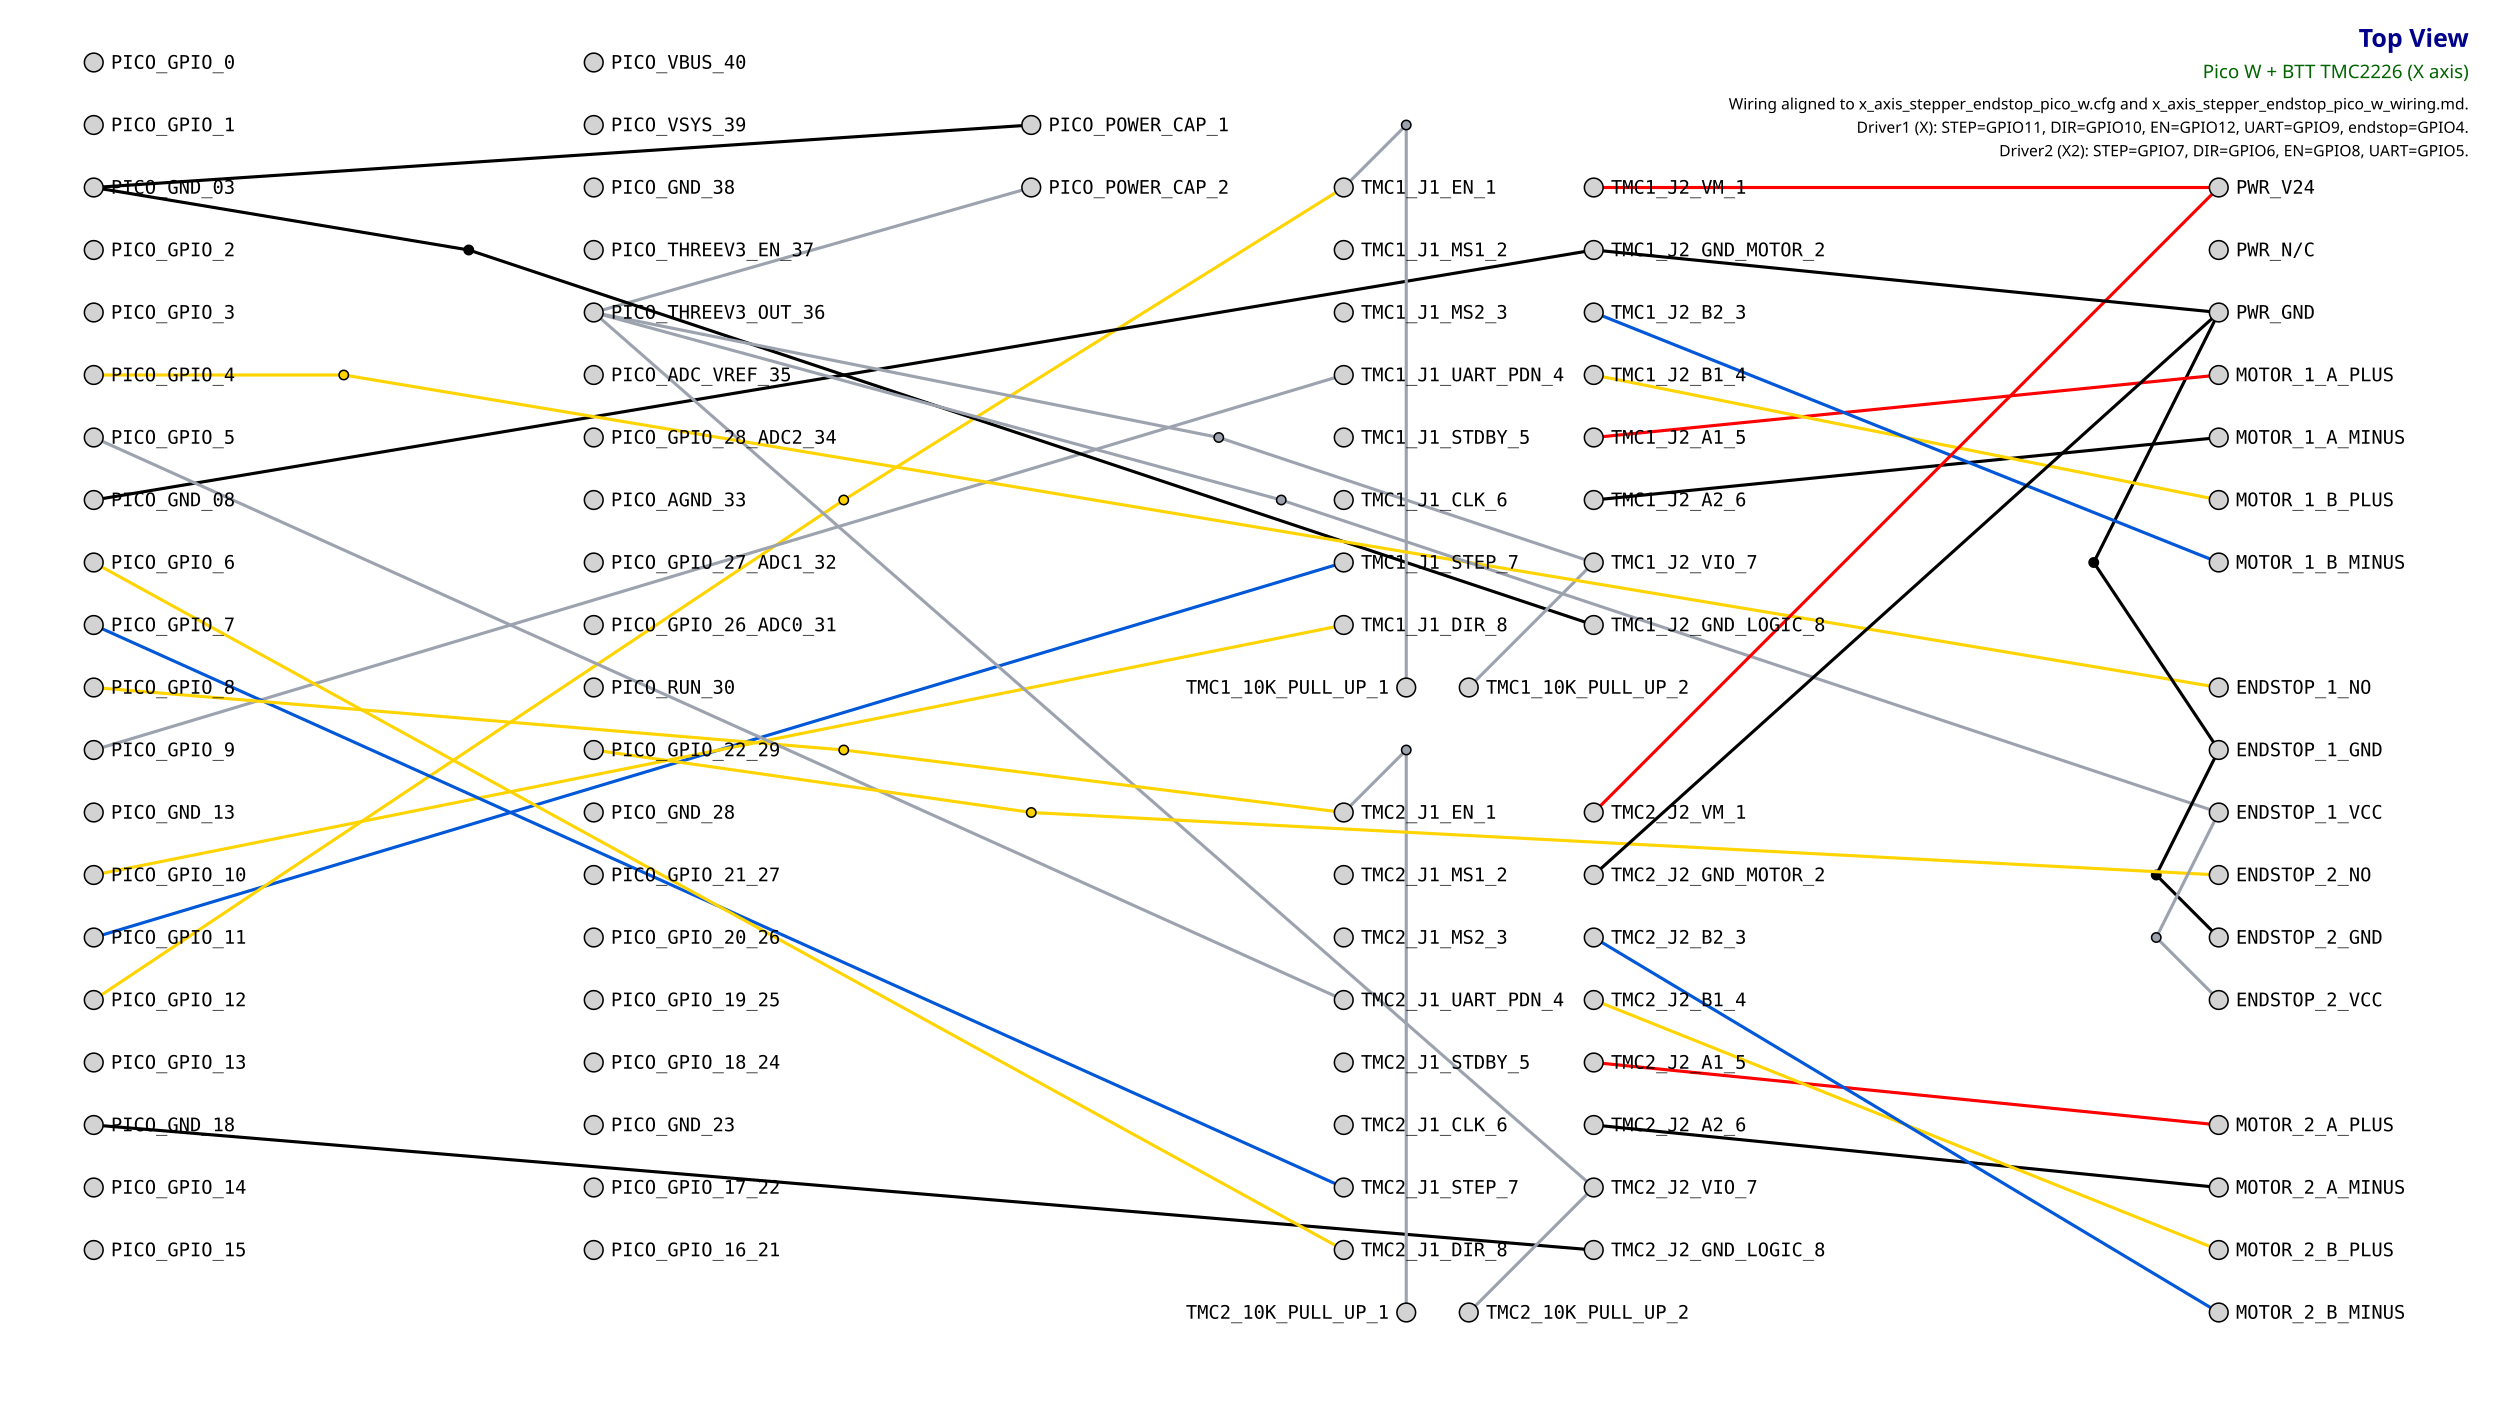
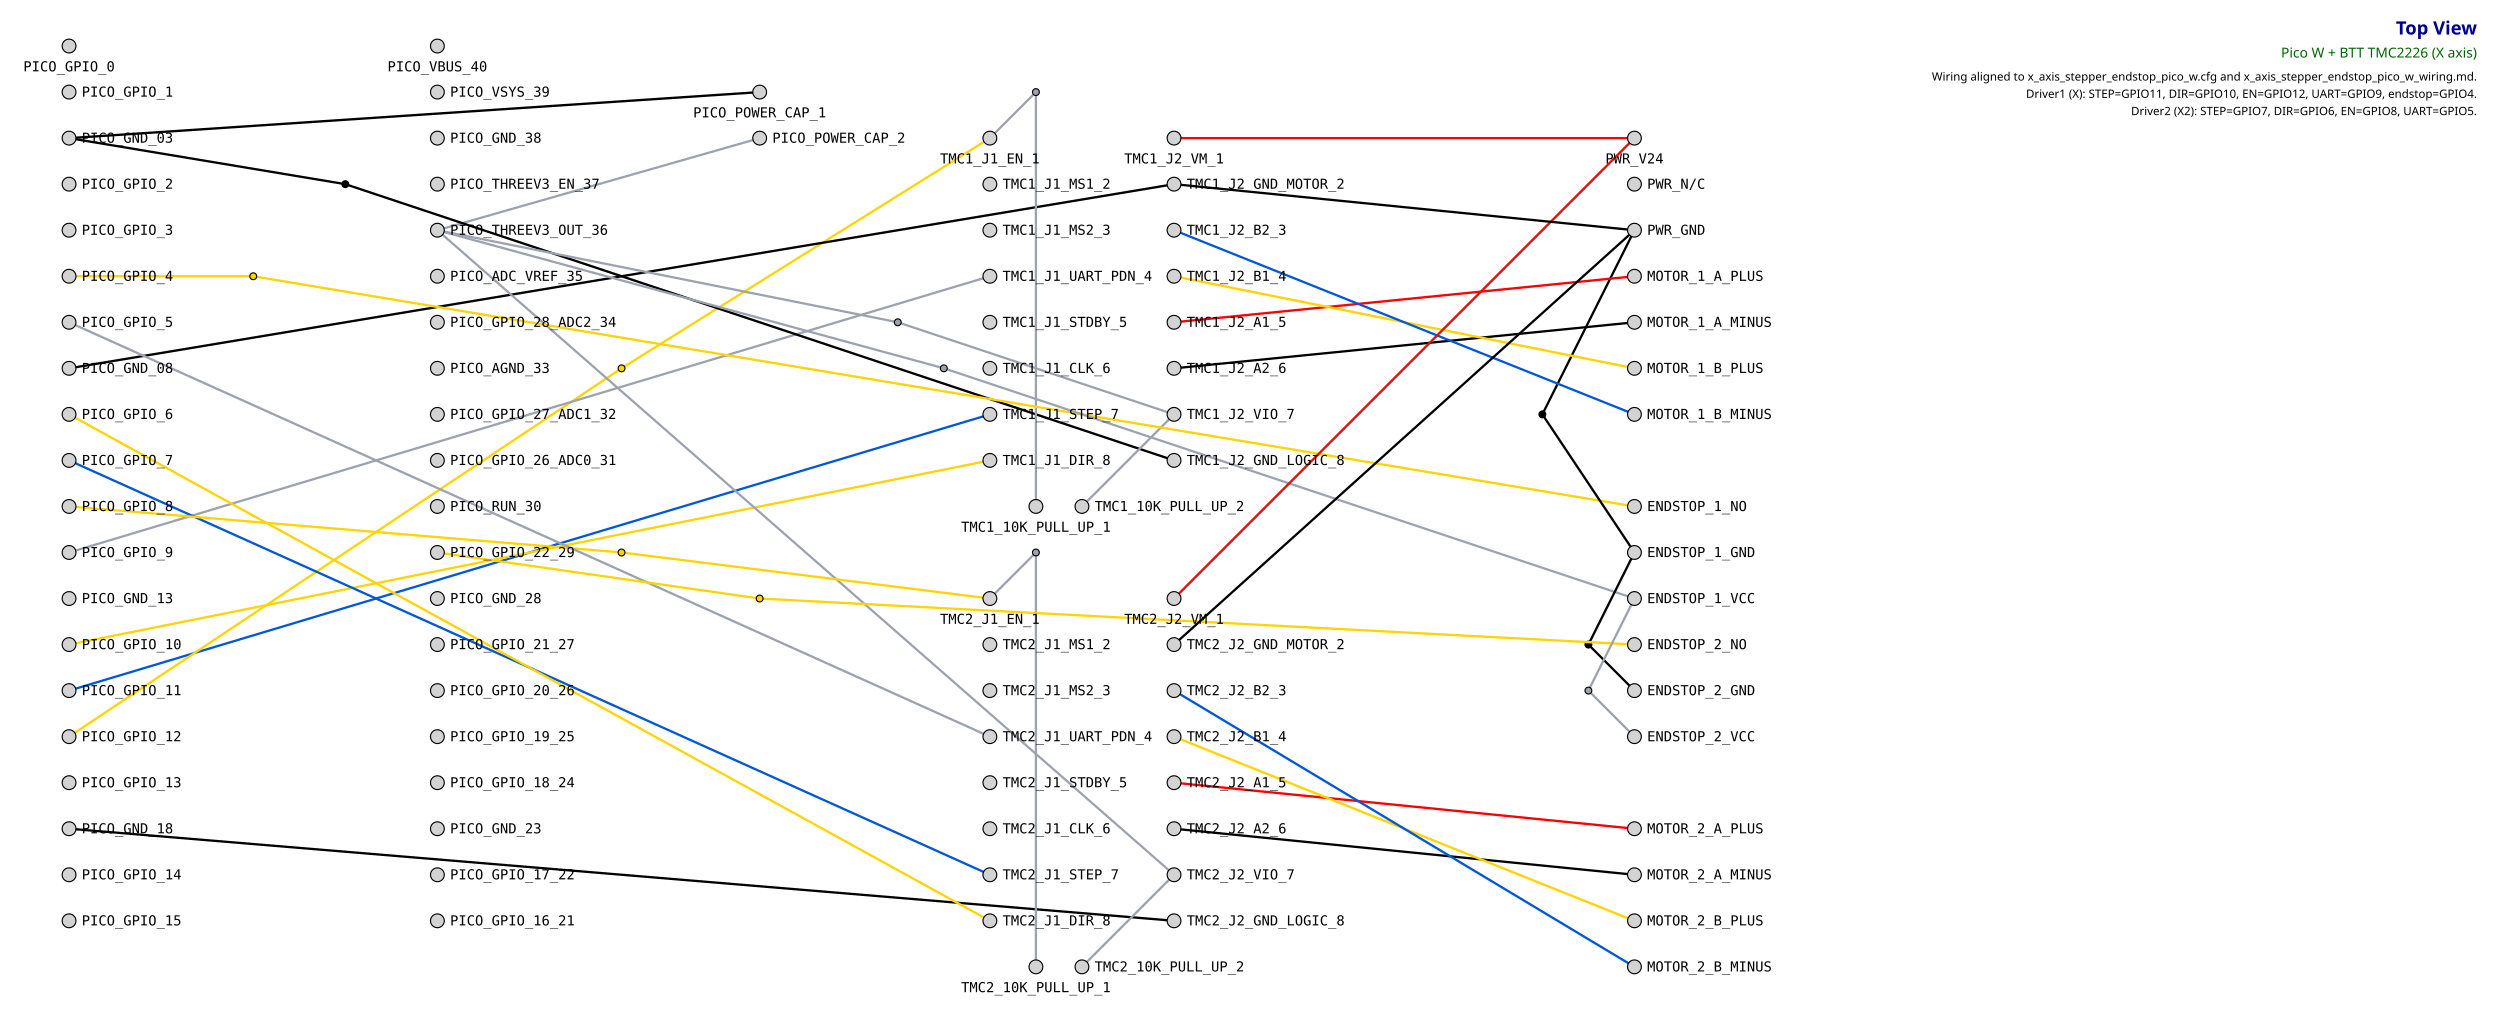
- <svg xmlns="http://www.w3.org/2000/svg" viewBox="0 0 1600 900" width="100%" height="100%">
+ <svg xmlns="http://www.w3.org/2000/svg" viewBox="0 0 2172 900" width="100%" height="100%">
  <line x1="60" y1="120" x2="660" y2="80" stroke="#000000" stroke-width="2" />
  <line x1="660" y1="120" x2="380" y2="200" stroke="#9ca3af" stroke-width="2" />
  <line x1="60" y1="600" x2="860" y2="360" stroke="#0057d8" stroke-width="2" />
  <line x1="60" y1="560" x2="860" y2="400" stroke="#ffd400" stroke-width="2" />
  <line x1="60" y1="640" x2="540" y2="320" stroke="#ffd400" stroke-width="2" />
  <line x1="540" y1="320" x2="860" y2="120" stroke="#ffd400" stroke-width="2" />
  <circle cx="540" cy="320" r="3" fill="#ffd400" stroke="black" stroke-width="1" />
  <line x1="60" y1="480" x2="860" y2="240" stroke="#9ca3af" stroke-width="2" />
  <line x1="60" y1="120" x2="300" y2="160" stroke="#000000" stroke-width="2" />
  <line x1="300" y1="160" x2="1020" y2="400" stroke="#000000" stroke-width="2" />
  <circle cx="300" cy="160" r="3" fill="#000000" stroke="black" stroke-width="1" />
  <line x1="60" y1="320" x2="1020" y2="160" stroke="#000000" stroke-width="2" />
  <line x1="380" y1="200" x2="780" y2="280" stroke="#9ca3af" stroke-width="2" />
  <line x1="780" y1="280" x2="1020" y2="360" stroke="#9ca3af" stroke-width="2" />
  <circle cx="780" cy="280" r="3" fill="#9ca3af" stroke="black" stroke-width="1" />
  <line x1="1020" y1="360" x2="940" y2="440" stroke="#9ca3af" stroke-width="2" />
  <line x1="900" y1="440" x2="900" y2="80" stroke="#9ca3af" stroke-width="2" />
  <line x1="900" y1="80" x2="860" y2="120" stroke="#9ca3af" stroke-width="2" />
  <circle cx="900" cy="80" r="3" fill="#9ca3af" stroke="black" stroke-width="1" />
  <line x1="60" y1="720" x2="1020" y2="800" stroke="#000000" stroke-width="2" />
  <line x1="380" y1="200" x2="1020" y2="760" stroke="#9ca3af" stroke-width="2" />
  <line x1="1020" y1="760" x2="940" y2="840" stroke="#9ca3af" stroke-width="2" />
  <line x1="900" y1="840" x2="900" y2="480" stroke="#9ca3af" stroke-width="2" />
  <line x1="900" y1="480" x2="860" y2="520" stroke="#9ca3af" stroke-width="2" />
  <circle cx="900" cy="480" r="3" fill="#9ca3af" stroke="black" stroke-width="1" />
  <line x1="60" y1="400" x2="860" y2="760" stroke="#0057d8" stroke-width="2" />
  <line x1="60" y1="360" x2="860" y2="800" stroke="#ffd400" stroke-width="2" />
  <line x1="60" y1="440" x2="540" y2="480" stroke="#ffd400" stroke-width="2" />
  <line x1="540" y1="480" x2="860" y2="520" stroke="#ffd400" stroke-width="2" />
  <circle cx="540" cy="480" r="3" fill="#ffd400" stroke="black" stroke-width="1" />
  <line x1="60" y1="280" x2="860" y2="640" stroke="#9ca3af" stroke-width="2" />
  <line x1="60" y1="240" x2="220" y2="240" stroke="#ffd400" stroke-width="2" />
  <line x1="220" y1="240" x2="1420" y2="440" stroke="#ffd400" stroke-width="2" />
  <circle cx="220" cy="240" r="3" fill="#ffd400" stroke="black" stroke-width="1" />
  <line x1="1420" y1="200" x2="1340" y2="360" stroke="#000000" stroke-width="2" />
  <line x1="1340" y1="360" x2="1420" y2="480" stroke="#000000" stroke-width="2" />
  <circle cx="1340" cy="360" r="3" fill="#000000" stroke="black" stroke-width="1" />
  <line x1="1420" y1="520" x2="820" y2="320" stroke="#9ca3af" stroke-width="2" />
  <line x1="820" y1="320" x2="380" y2="200" stroke="#9ca3af" stroke-width="2" />
  <circle cx="820" cy="320" r="3" fill="#9ca3af" stroke="black" stroke-width="1" />
  <line x1="1420" y1="480" x2="1380" y2="560" stroke="#000000" stroke-width="2" />
  <line x1="1380" y1="560" x2="1420" y2="600" stroke="#000000" stroke-width="2" />
  <circle cx="1380" cy="560" r="3" fill="#000000" stroke="black" stroke-width="1" />
  <line x1="380" y1="480" x2="660" y2="520" stroke="#ffd400" stroke-width="2" />
  <line x1="660" y1="520" x2="1420" y2="560" stroke="#ffd400" stroke-width="2" />
  <circle cx="660" cy="520" r="3" fill="#ffd400" stroke="black" stroke-width="1" />
  <line x1="1420" y1="640" x2="1380" y2="600" stroke="#9ca3af" stroke-width="2" />
  <line x1="1380" y1="600" x2="1420" y2="520" stroke="#9ca3af" stroke-width="2" />
  <circle cx="1380" cy="600" r="3" fill="#9ca3af" stroke="black" stroke-width="1" />
  <line x1="1420" y1="240" x2="1020" y2="280" stroke="#ff0000" stroke-width="2" />
  <line x1="1420" y1="280" x2="1020" y2="320" stroke="#000000" stroke-width="2" />
  <line x1="1420" y1="320" x2="1020" y2="240" stroke="#ffd400" stroke-width="2" />
  <line x1="1420" y1="360" x2="1020" y2="200" stroke="#0057d8" stroke-width="2" />
  <line x1="1420" y1="720" x2="1020" y2="680" stroke="#ff0000" stroke-width="2" />
  <line x1="1420" y1="760" x2="1020" y2="720" stroke="#000000" stroke-width="2" />
  <line x1="1420" y1="800" x2="1020" y2="640" stroke="#ffd400" stroke-width="2" />
  <line x1="1420" y1="840" x2="1020" y2="600" stroke="#0057d8" stroke-width="2" />
  <line x1="1420" y1="120" x2="1020" y2="120" stroke="#ff0000" stroke-width="2" />
  <line x1="1420" y1="120" x2="1020" y2="520" stroke="#ff0000" stroke-width="2" />
  <line x1="1420" y1="200" x2="1020" y2="160" stroke="#000000" stroke-width="2" />
  <line x1="1420" y1="200" x2="1020" y2="560" stroke="#000000" stroke-width="2" />
  <circle cx="60" cy="40" r="6" fill="lightgray" stroke="black" />
-   <text x="71" y="44" font-size="12px" font-family="monospace" text-anchor="start">PICO_GPIO_0</text>
+   <text x="60" y="62" font-size="12px" font-family="monospace" text-anchor="middle">PICO_GPIO_0</text>
  <circle cx="60" cy="80" r="6" fill="lightgray" stroke="black" />
  <text x="71" y="84" font-size="12px" font-family="monospace" text-anchor="start">PICO_GPIO_1</text>
  <circle cx="60" cy="120" r="6" fill="lightgray" stroke="black" />
  <text x="71" y="124" font-size="12px" font-family="monospace" text-anchor="start">PICO_GND_03</text>
  <circle cx="60" cy="160" r="6" fill="lightgray" stroke="black" />
  <text x="71" y="164" font-size="12px" font-family="monospace" text-anchor="start">PICO_GPIO_2</text>
  <circle cx="60" cy="200" r="6" fill="lightgray" stroke="black" />
  <text x="71" y="204" font-size="12px" font-family="monospace" text-anchor="start">PICO_GPIO_3</text>
  <circle cx="60" cy="240" r="6" fill="lightgray" stroke="black" />
  <text x="71" y="244" font-size="12px" font-family="monospace" text-anchor="start">PICO_GPIO_4</text>
  <circle cx="60" cy="280" r="6" fill="lightgray" stroke="black" />
  <text x="71" y="284" font-size="12px" font-family="monospace" text-anchor="start">PICO_GPIO_5</text>
  <circle cx="60" cy="320" r="6" fill="lightgray" stroke="black" />
  <text x="71" y="324" font-size="12px" font-family="monospace" text-anchor="start">PICO_GND_08</text>
  <circle cx="60" cy="360" r="6" fill="lightgray" stroke="black" />
  <text x="71" y="364" font-size="12px" font-family="monospace" text-anchor="start">PICO_GPIO_6</text>
  <circle cx="60" cy="400" r="6" fill="lightgray" stroke="black" />
  <text x="71" y="404" font-size="12px" font-family="monospace" text-anchor="start">PICO_GPIO_7</text>
  <circle cx="60" cy="440" r="6" fill="lightgray" stroke="black" />
  <text x="71" y="444" font-size="12px" font-family="monospace" text-anchor="start">PICO_GPIO_8</text>
  <circle cx="60" cy="480" r="6" fill="lightgray" stroke="black" />
  <text x="71" y="484" font-size="12px" font-family="monospace" text-anchor="start">PICO_GPIO_9</text>
  <circle cx="60" cy="520" r="6" fill="lightgray" stroke="black" />
  <text x="71" y="524" font-size="12px" font-family="monospace" text-anchor="start">PICO_GND_13</text>
  <circle cx="60" cy="560" r="6" fill="lightgray" stroke="black" />
  <text x="71" y="564" font-size="12px" font-family="monospace" text-anchor="start">PICO_GPIO_10</text>
  <circle cx="60" cy="600" r="6" fill="lightgray" stroke="black" />
  <text x="71" y="604" font-size="12px" font-family="monospace" text-anchor="start">PICO_GPIO_11</text>
  <circle cx="60" cy="640" r="6" fill="lightgray" stroke="black" />
  <text x="71" y="644" font-size="12px" font-family="monospace" text-anchor="start">PICO_GPIO_12</text>
  <circle cx="60" cy="680" r="6" fill="lightgray" stroke="black" />
  <text x="71" y="684" font-size="12px" font-family="monospace" text-anchor="start">PICO_GPIO_13</text>
  <circle cx="60" cy="720" r="6" fill="lightgray" stroke="black" />
  <text x="71" y="724" font-size="12px" font-family="monospace" text-anchor="start">PICO_GND_18</text>
  <circle cx="60" cy="760" r="6" fill="lightgray" stroke="black" />
  <text x="71" y="764" font-size="12px" font-family="monospace" text-anchor="start">PICO_GPIO_14</text>
  <circle cx="60" cy="800" r="6" fill="lightgray" stroke="black" />
  <text x="71" y="804" font-size="12px" font-family="monospace" text-anchor="start">PICO_GPIO_15</text>
  <circle cx="380" cy="40" r="6" fill="lightgray" stroke="black" />
-   <text x="391" y="44" font-size="12px" font-family="monospace" text-anchor="start">PICO_VBUS_40</text>
+   <text x="380" y="62" font-size="12px" font-family="monospace" text-anchor="middle">PICO_VBUS_40</text>
  <circle cx="380" cy="80" r="6" fill="lightgray" stroke="black" />
  <text x="391" y="84" font-size="12px" font-family="monospace" text-anchor="start">PICO_VSYS_39</text>
  <circle cx="380" cy="120" r="6" fill="lightgray" stroke="black" />
  <text x="391" y="124" font-size="12px" font-family="monospace" text-anchor="start">PICO_GND_38</text>
  <circle cx="380" cy="160" r="6" fill="lightgray" stroke="black" />
  <text x="391" y="164" font-size="12px" font-family="monospace" text-anchor="start">PICO_THREEV3_EN_37</text>
  <circle cx="380" cy="200" r="6" fill="lightgray" stroke="black" />
  <text x="391" y="204" font-size="12px" font-family="monospace" text-anchor="start">PICO_THREEV3_OUT_36</text>
  <circle cx="380" cy="240" r="6" fill="lightgray" stroke="black" />
  <text x="391" y="244" font-size="12px" font-family="monospace" text-anchor="start">PICO_ADC_VREF_35</text>
  <circle cx="380" cy="280" r="6" fill="lightgray" stroke="black" />
  <text x="391" y="284" font-size="12px" font-family="monospace" text-anchor="start">PICO_GPIO_28_ADC2_34</text>
  <circle cx="380" cy="320" r="6" fill="lightgray" stroke="black" />
  <text x="391" y="324" font-size="12px" font-family="monospace" text-anchor="start">PICO_AGND_33</text>
  <circle cx="380" cy="360" r="6" fill="lightgray" stroke="black" />
  <text x="391" y="364" font-size="12px" font-family="monospace" text-anchor="start">PICO_GPIO_27_ADC1_32</text>
  <circle cx="380" cy="400" r="6" fill="lightgray" stroke="black" />
  <text x="391" y="404" font-size="12px" font-family="monospace" text-anchor="start">PICO_GPIO_26_ADC0_31</text>
  <circle cx="380" cy="440" r="6" fill="lightgray" stroke="black" />
  <text x="391" y="444" font-size="12px" font-family="monospace" text-anchor="start">PICO_RUN_30</text>
  <circle cx="380" cy="480" r="6" fill="lightgray" stroke="black" />
  <text x="391" y="484" font-size="12px" font-family="monospace" text-anchor="start">PICO_GPIO_22_29</text>
  <circle cx="380" cy="520" r="6" fill="lightgray" stroke="black" />
  <text x="391" y="524" font-size="12px" font-family="monospace" text-anchor="start">PICO_GND_28</text>
  <circle cx="380" cy="560" r="6" fill="lightgray" stroke="black" />
  <text x="391" y="564" font-size="12px" font-family="monospace" text-anchor="start">PICO_GPIO_21_27</text>
  <circle cx="380" cy="600" r="6" fill="lightgray" stroke="black" />
  <text x="391" y="604" font-size="12px" font-family="monospace" text-anchor="start">PICO_GPIO_20_26</text>
  <circle cx="380" cy="640" r="6" fill="lightgray" stroke="black" />
  <text x="391" y="644" font-size="12px" font-family="monospace" text-anchor="start">PICO_GPIO_19_25</text>
  <circle cx="380" cy="680" r="6" fill="lightgray" stroke="black" />
  <text x="391" y="684" font-size="12px" font-family="monospace" text-anchor="start">PICO_GPIO_18_24</text>
  <circle cx="380" cy="720" r="6" fill="lightgray" stroke="black" />
  <text x="391" y="724" font-size="12px" font-family="monospace" text-anchor="start">PICO_GND_23</text>
  <circle cx="380" cy="760" r="6" fill="lightgray" stroke="black" />
  <text x="391" y="764" font-size="12px" font-family="monospace" text-anchor="start">PICO_GPIO_17_22</text>
  <circle cx="380" cy="800" r="6" fill="lightgray" stroke="black" />
  <text x="391" y="804" font-size="12px" font-family="monospace" text-anchor="start">PICO_GPIO_16_21</text>
  <circle cx="860" cy="120" r="6" fill="lightgray" stroke="black" />
-   <text x="871" y="124" font-size="12px" font-family="monospace" text-anchor="start">TMC1_J1_EN_1</text>
+   <text x="860" y="142" font-size="12px" font-family="monospace" text-anchor="middle">TMC1_J1_EN_1</text>
  <circle cx="860" cy="160" r="6" fill="lightgray" stroke="black" />
  <text x="871" y="164" font-size="12px" font-family="monospace" text-anchor="start">TMC1_J1_MS1_2</text>
  <circle cx="860" cy="200" r="6" fill="lightgray" stroke="black" />
  <text x="871" y="204" font-size="12px" font-family="monospace" text-anchor="start">TMC1_J1_MS2_3</text>
  <circle cx="860" cy="240" r="6" fill="lightgray" stroke="black" />
  <text x="871" y="244" font-size="12px" font-family="monospace" text-anchor="start">TMC1_J1_UART_PDN_4</text>
  <circle cx="860" cy="280" r="6" fill="lightgray" stroke="black" />
  <text x="871" y="284" font-size="12px" font-family="monospace" text-anchor="start">TMC1_J1_STDBY_5</text>
  <circle cx="860" cy="320" r="6" fill="lightgray" stroke="black" />
  <text x="871" y="324" font-size="12px" font-family="monospace" text-anchor="start">TMC1_J1_CLK_6</text>
  <circle cx="860" cy="360" r="6" fill="lightgray" stroke="black" />
  <text x="871" y="364" font-size="12px" font-family="monospace" text-anchor="start">TMC1_J1_STEP_7</text>
  <circle cx="860" cy="400" r="6" fill="lightgray" stroke="black" />
  <text x="871" y="404" font-size="12px" font-family="monospace" text-anchor="start">TMC1_J1_DIR_8</text>
  <circle cx="1020" cy="120" r="6" fill="lightgray" stroke="black" />
-   <text x="1031" y="124" font-size="12px" font-family="monospace" text-anchor="start">TMC1_J2_VM_1</text>
+   <text x="1020" y="142" font-size="12px" font-family="monospace" text-anchor="middle">TMC1_J2_VM_1</text>
  <circle cx="1020" cy="160" r="6" fill="lightgray" stroke="black" />
  <text x="1031" y="164" font-size="12px" font-family="monospace" text-anchor="start">TMC1_J2_GND_MOTOR_2</text>
  <circle cx="1020" cy="200" r="6" fill="lightgray" stroke="black" />
  <text x="1031" y="204" font-size="12px" font-family="monospace" text-anchor="start">TMC1_J2_B2_3</text>
  <circle cx="1020" cy="240" r="6" fill="lightgray" stroke="black" />
  <text x="1031" y="244" font-size="12px" font-family="monospace" text-anchor="start">TMC1_J2_B1_4</text>
  <circle cx="1020" cy="280" r="6" fill="lightgray" stroke="black" />
  <text x="1031" y="284" font-size="12px" font-family="monospace" text-anchor="start">TMC1_J2_A1_5</text>
  <circle cx="1020" cy="320" r="6" fill="lightgray" stroke="black" />
  <text x="1031" y="324" font-size="12px" font-family="monospace" text-anchor="start">TMC1_J2_A2_6</text>
  <circle cx="1020" cy="360" r="6" fill="lightgray" stroke="black" />
  <text x="1031" y="364" font-size="12px" font-family="monospace" text-anchor="start">TMC1_J2_VIO_7</text>
  <circle cx="1020" cy="400" r="6" fill="lightgray" stroke="black" />
  <text x="1031" y="404" font-size="12px" font-family="monospace" text-anchor="start">TMC1_J2_GND_LOGIC_8</text>
  <circle cx="860" cy="520" r="6" fill="lightgray" stroke="black" />
-   <text x="871" y="524" font-size="12px" font-family="monospace" text-anchor="start">TMC2_J1_EN_1</text>
+   <text x="860" y="542" font-size="12px" font-family="monospace" text-anchor="middle">TMC2_J1_EN_1</text>
  <circle cx="860" cy="560" r="6" fill="lightgray" stroke="black" />
  <text x="871" y="564" font-size="12px" font-family="monospace" text-anchor="start">TMC2_J1_MS1_2</text>
  <circle cx="860" cy="600" r="6" fill="lightgray" stroke="black" />
  <text x="871" y="604" font-size="12px" font-family="monospace" text-anchor="start">TMC2_J1_MS2_3</text>
  <circle cx="860" cy="640" r="6" fill="lightgray" stroke="black" />
  <text x="871" y="644" font-size="12px" font-family="monospace" text-anchor="start">TMC2_J1_UART_PDN_4</text>
  <circle cx="860" cy="680" r="6" fill="lightgray" stroke="black" />
  <text x="871" y="684" font-size="12px" font-family="monospace" text-anchor="start">TMC2_J1_STDBY_5</text>
  <circle cx="860" cy="720" r="6" fill="lightgray" stroke="black" />
  <text x="871" y="724" font-size="12px" font-family="monospace" text-anchor="start">TMC2_J1_CLK_6</text>
  <circle cx="860" cy="760" r="6" fill="lightgray" stroke="black" />
  <text x="871" y="764" font-size="12px" font-family="monospace" text-anchor="start">TMC2_J1_STEP_7</text>
  <circle cx="860" cy="800" r="6" fill="lightgray" stroke="black" />
  <text x="871" y="804" font-size="12px" font-family="monospace" text-anchor="start">TMC2_J1_DIR_8</text>
  <circle cx="1020" cy="520" r="6" fill="lightgray" stroke="black" />
-   <text x="1031" y="524" font-size="12px" font-family="monospace" text-anchor="start">TMC2_J2_VM_1</text>
+   <text x="1020" y="542" font-size="12px" font-family="monospace" text-anchor="middle">TMC2_J2_VM_1</text>
  <circle cx="1020" cy="560" r="6" fill="lightgray" stroke="black" />
  <text x="1031" y="564" font-size="12px" font-family="monospace" text-anchor="start">TMC2_J2_GND_MOTOR_2</text>
  <circle cx="1020" cy="600" r="6" fill="lightgray" stroke="black" />
  <text x="1031" y="604" font-size="12px" font-family="monospace" text-anchor="start">TMC2_J2_B2_3</text>
  <circle cx="1020" cy="640" r="6" fill="lightgray" stroke="black" />
  <text x="1031" y="644" font-size="12px" font-family="monospace" text-anchor="start">TMC2_J2_B1_4</text>
  <circle cx="1020" cy="680" r="6" fill="lightgray" stroke="black" />
  <text x="1031" y="684" font-size="12px" font-family="monospace" text-anchor="start">TMC2_J2_A1_5</text>
  <circle cx="1020" cy="720" r="6" fill="lightgray" stroke="black" />
  <text x="1031" y="724" font-size="12px" font-family="monospace" text-anchor="start">TMC2_J2_A2_6</text>
  <circle cx="1020" cy="760" r="6" fill="lightgray" stroke="black" />
  <text x="1031" y="764" font-size="12px" font-family="monospace" text-anchor="start">TMC2_J2_VIO_7</text>
  <circle cx="1020" cy="800" r="6" fill="lightgray" stroke="black" />
  <text x="1031" y="804" font-size="12px" font-family="monospace" text-anchor="start">TMC2_J2_GND_LOGIC_8</text>
  <circle cx="900" cy="440" r="6" fill="lightgray" stroke="black" />
-   <text x="889" y="444" font-size="12px" font-family="monospace" text-anchor="end">TMC1_10K_PULL_UP_1</text>
+   <text x="900" y="462" font-size="12px" font-family="monospace" text-anchor="middle">TMC1_10K_PULL_UP_1</text>
  <circle cx="940" cy="440" r="6" fill="lightgray" stroke="black" />
  <text x="951" y="444" font-size="12px" font-family="monospace" text-anchor="start">TMC1_10K_PULL_UP_2</text>
  <circle cx="900" cy="840" r="6" fill="lightgray" stroke="black" />
-   <text x="889" y="844" font-size="12px" font-family="monospace" text-anchor="end">TMC2_10K_PULL_UP_1</text>
+   <text x="900" y="862" font-size="12px" font-family="monospace" text-anchor="middle">TMC2_10K_PULL_UP_1</text>
  <circle cx="940" cy="840" r="6" fill="lightgray" stroke="black" />
  <text x="951" y="844" font-size="12px" font-family="monospace" text-anchor="start">TMC2_10K_PULL_UP_2</text>
  <circle cx="660" cy="80" r="6" fill="lightgray" stroke="black" />
-   <text x="671" y="84" font-size="12px" font-family="monospace" text-anchor="start">PICO_POWER_CAP_1</text>
+   <text x="660" y="102" font-size="12px" font-family="monospace" text-anchor="middle">PICO_POWER_CAP_1</text>
  <circle cx="660" cy="120" r="6" fill="lightgray" stroke="black" />
  <text x="671" y="124" font-size="12px" font-family="monospace" text-anchor="start">PICO_POWER_CAP_2</text>
  <circle cx="1420" cy="440" r="6" fill="lightgray" stroke="black" />
  <text x="1431" y="444" font-size="12px" font-family="monospace" text-anchor="start">ENDSTOP_1_NO</text>
  <circle cx="1420" cy="480" r="6" fill="lightgray" stroke="black" />
  <text x="1431" y="484" font-size="12px" font-family="monospace" text-anchor="start">ENDSTOP_1_GND</text>
  <circle cx="1420" cy="520" r="6" fill="lightgray" stroke="black" />
  <text x="1431" y="524" font-size="12px" font-family="monospace" text-anchor="start">ENDSTOP_1_VCC</text>
  <circle cx="1420" cy="240" r="6" fill="lightgray" stroke="black" />
  <text x="1431" y="244" font-size="12px" font-family="monospace" text-anchor="start">MOTOR_1_A_PLUS</text>
  <circle cx="1420" cy="280" r="6" fill="lightgray" stroke="black" />
  <text x="1431" y="284" font-size="12px" font-family="monospace" text-anchor="start">MOTOR_1_A_MINUS</text>
  <circle cx="1420" cy="320" r="6" fill="lightgray" stroke="black" />
  <text x="1431" y="324" font-size="12px" font-family="monospace" text-anchor="start">MOTOR_1_B_PLUS</text>
  <circle cx="1420" cy="360" r="6" fill="lightgray" stroke="black" />
  <text x="1431" y="364" font-size="12px" font-family="monospace" text-anchor="start">MOTOR_1_B_MINUS</text>
  <circle cx="1420" cy="560" r="6" fill="lightgray" stroke="black" />
  <text x="1431" y="564" font-size="12px" font-family="monospace" text-anchor="start">ENDSTOP_2_NO</text>
  <circle cx="1420" cy="600" r="6" fill="lightgray" stroke="black" />
  <text x="1431" y="604" font-size="12px" font-family="monospace" text-anchor="start">ENDSTOP_2_GND</text>
  <circle cx="1420" cy="640" r="6" fill="lightgray" stroke="black" />
  <text x="1431" y="644" font-size="12px" font-family="monospace" text-anchor="start">ENDSTOP_2_VCC</text>
  <circle cx="1420" cy="720" r="6" fill="lightgray" stroke="black" />
  <text x="1431" y="724" font-size="12px" font-family="monospace" text-anchor="start">MOTOR_2_A_PLUS</text>
  <circle cx="1420" cy="760" r="6" fill="lightgray" stroke="black" />
  <text x="1431" y="764" font-size="12px" font-family="monospace" text-anchor="start">MOTOR_2_A_MINUS</text>
  <circle cx="1420" cy="800" r="6" fill="lightgray" stroke="black" />
  <text x="1431" y="804" font-size="12px" font-family="monospace" text-anchor="start">MOTOR_2_B_PLUS</text>
  <circle cx="1420" cy="840" r="6" fill="lightgray" stroke="black" />
  <text x="1431" y="844" font-size="12px" font-family="monospace" text-anchor="start">MOTOR_2_B_MINUS</text>
  <circle cx="1420" cy="120" r="6" fill="lightgray" stroke="black" />
-   <text x="1431" y="124" font-size="12px" font-family="monospace" text-anchor="start">PWR_V24</text>
+   <text x="1420" y="142" font-size="12px" font-family="monospace" text-anchor="middle">PWR_V24</text>
  <circle cx="1420" cy="160" r="6" fill="lightgray" stroke="black" />
  <text x="1431" y="164" font-size="12px" font-family="monospace" text-anchor="start">PWR_N/C</text>
  <circle cx="1420" cy="200" r="6" fill="lightgray" stroke="black" />
  <text x="1431" y="204" font-size="12px" font-family="monospace" text-anchor="start">PWR_GND</text>
-   <text x="1580" y="30" font-size="16px" font-family="sans-serif" font-weight="bold" text-anchor="end" fill="darkblue">Top View</text>
-   <text x="1580" y="50" font-size="12px" font-family="sans-serif" text-anchor="end" fill="darkgreen">Pico W + BTT TMC2226 (X axis)</text>
-   <text x="1580" y="70" font-size="10px" font-family="sans-serif" text-anchor="end" fill="black">Wiring aligned to x_axis_stepper_endstop_pico_w.cfg and x_axis_stepper_endstop_pico_w_wiring.md.</text>
-   <text x="1580" y="85" font-size="10px" font-family="sans-serif" text-anchor="end" fill="black">Driver1 (X): STEP=GPIO11, DIR=GPIO10, EN=GPIO12, UART=GPIO9, endstop=GPIO4.</text>
-   <text x="1580" y="100" font-size="10px" font-family="sans-serif" text-anchor="end" fill="black">Driver2 (X2): STEP=GPIO7, DIR=GPIO6, EN=GPIO8, UART=GPIO5.</text>
+   <text x="2152" y="30" font-size="16px" font-family="sans-serif" font-weight="bold" text-anchor="end" fill="darkblue">Top View</text>
+   <text x="2152" y="50" font-size="12px" font-family="sans-serif" text-anchor="end" fill="darkgreen">Pico W + BTT TMC2226 (X axis)</text>
+   <text x="2152" y="70" font-size="10px" font-family="sans-serif" text-anchor="end" fill="black">Wiring aligned to x_axis_stepper_endstop_pico_w.cfg and x_axis_stepper_endstop_pico_w_wiring.md.</text>
+   <text x="2152" y="85" font-size="10px" font-family="sans-serif" text-anchor="end" fill="black">Driver1 (X): STEP=GPIO11, DIR=GPIO10, EN=GPIO12, UART=GPIO9, endstop=GPIO4.</text>
+   <text x="2152" y="100" font-size="10px" font-family="sans-serif" text-anchor="end" fill="black">Driver2 (X2): STEP=GPIO7, DIR=GPIO6, EN=GPIO8, UART=GPIO5.</text>
</svg>
